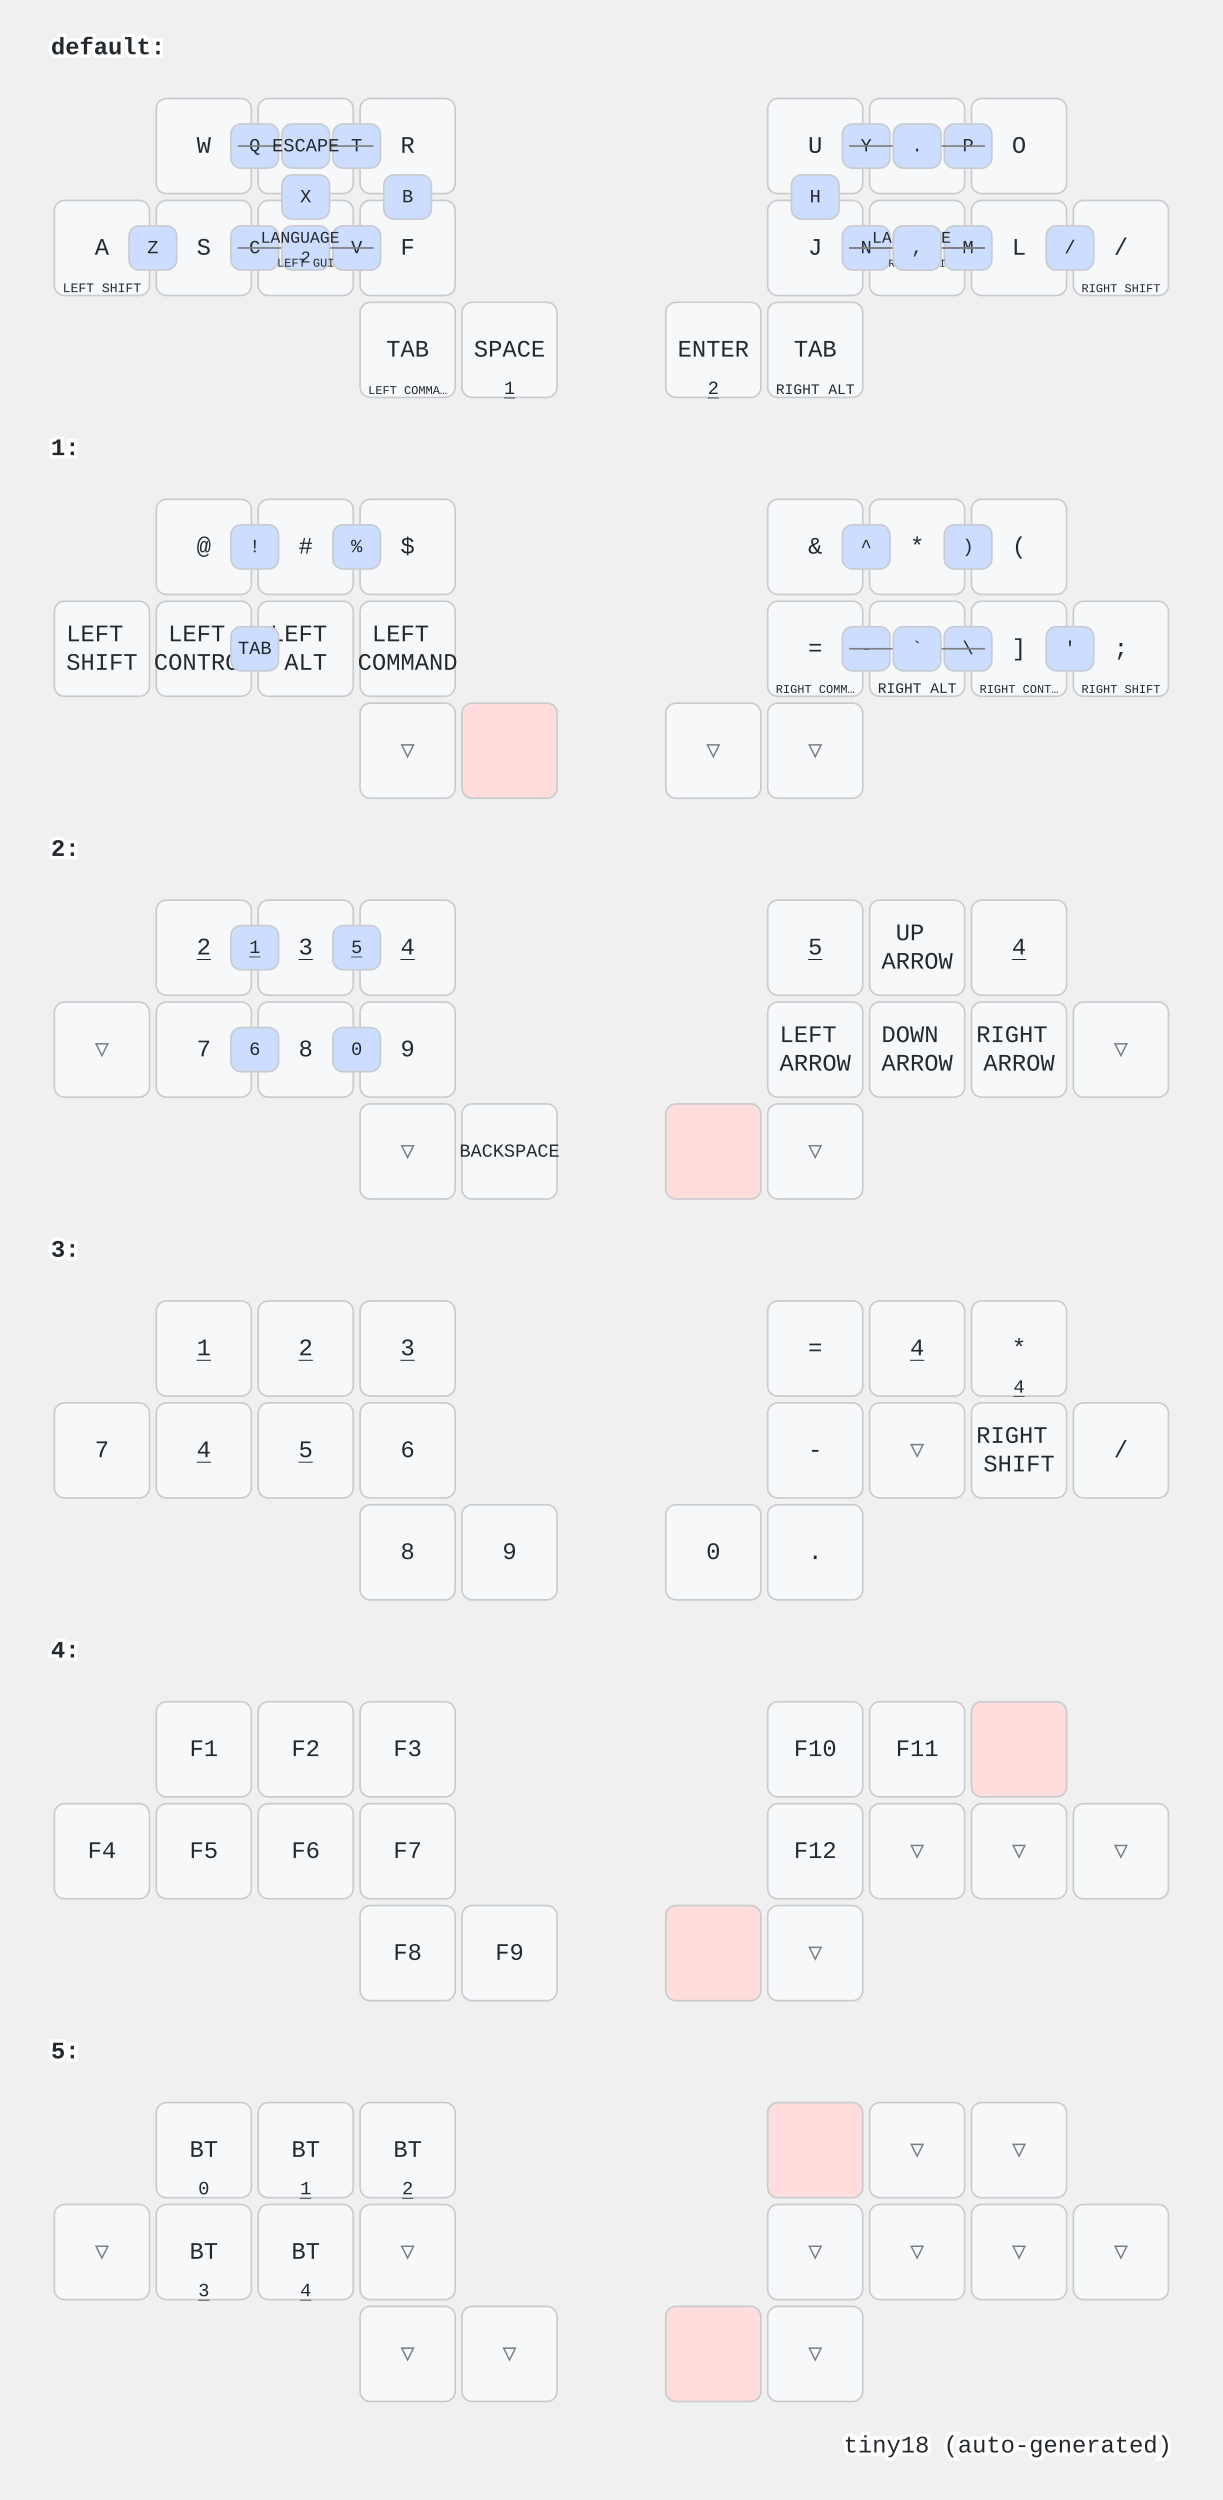
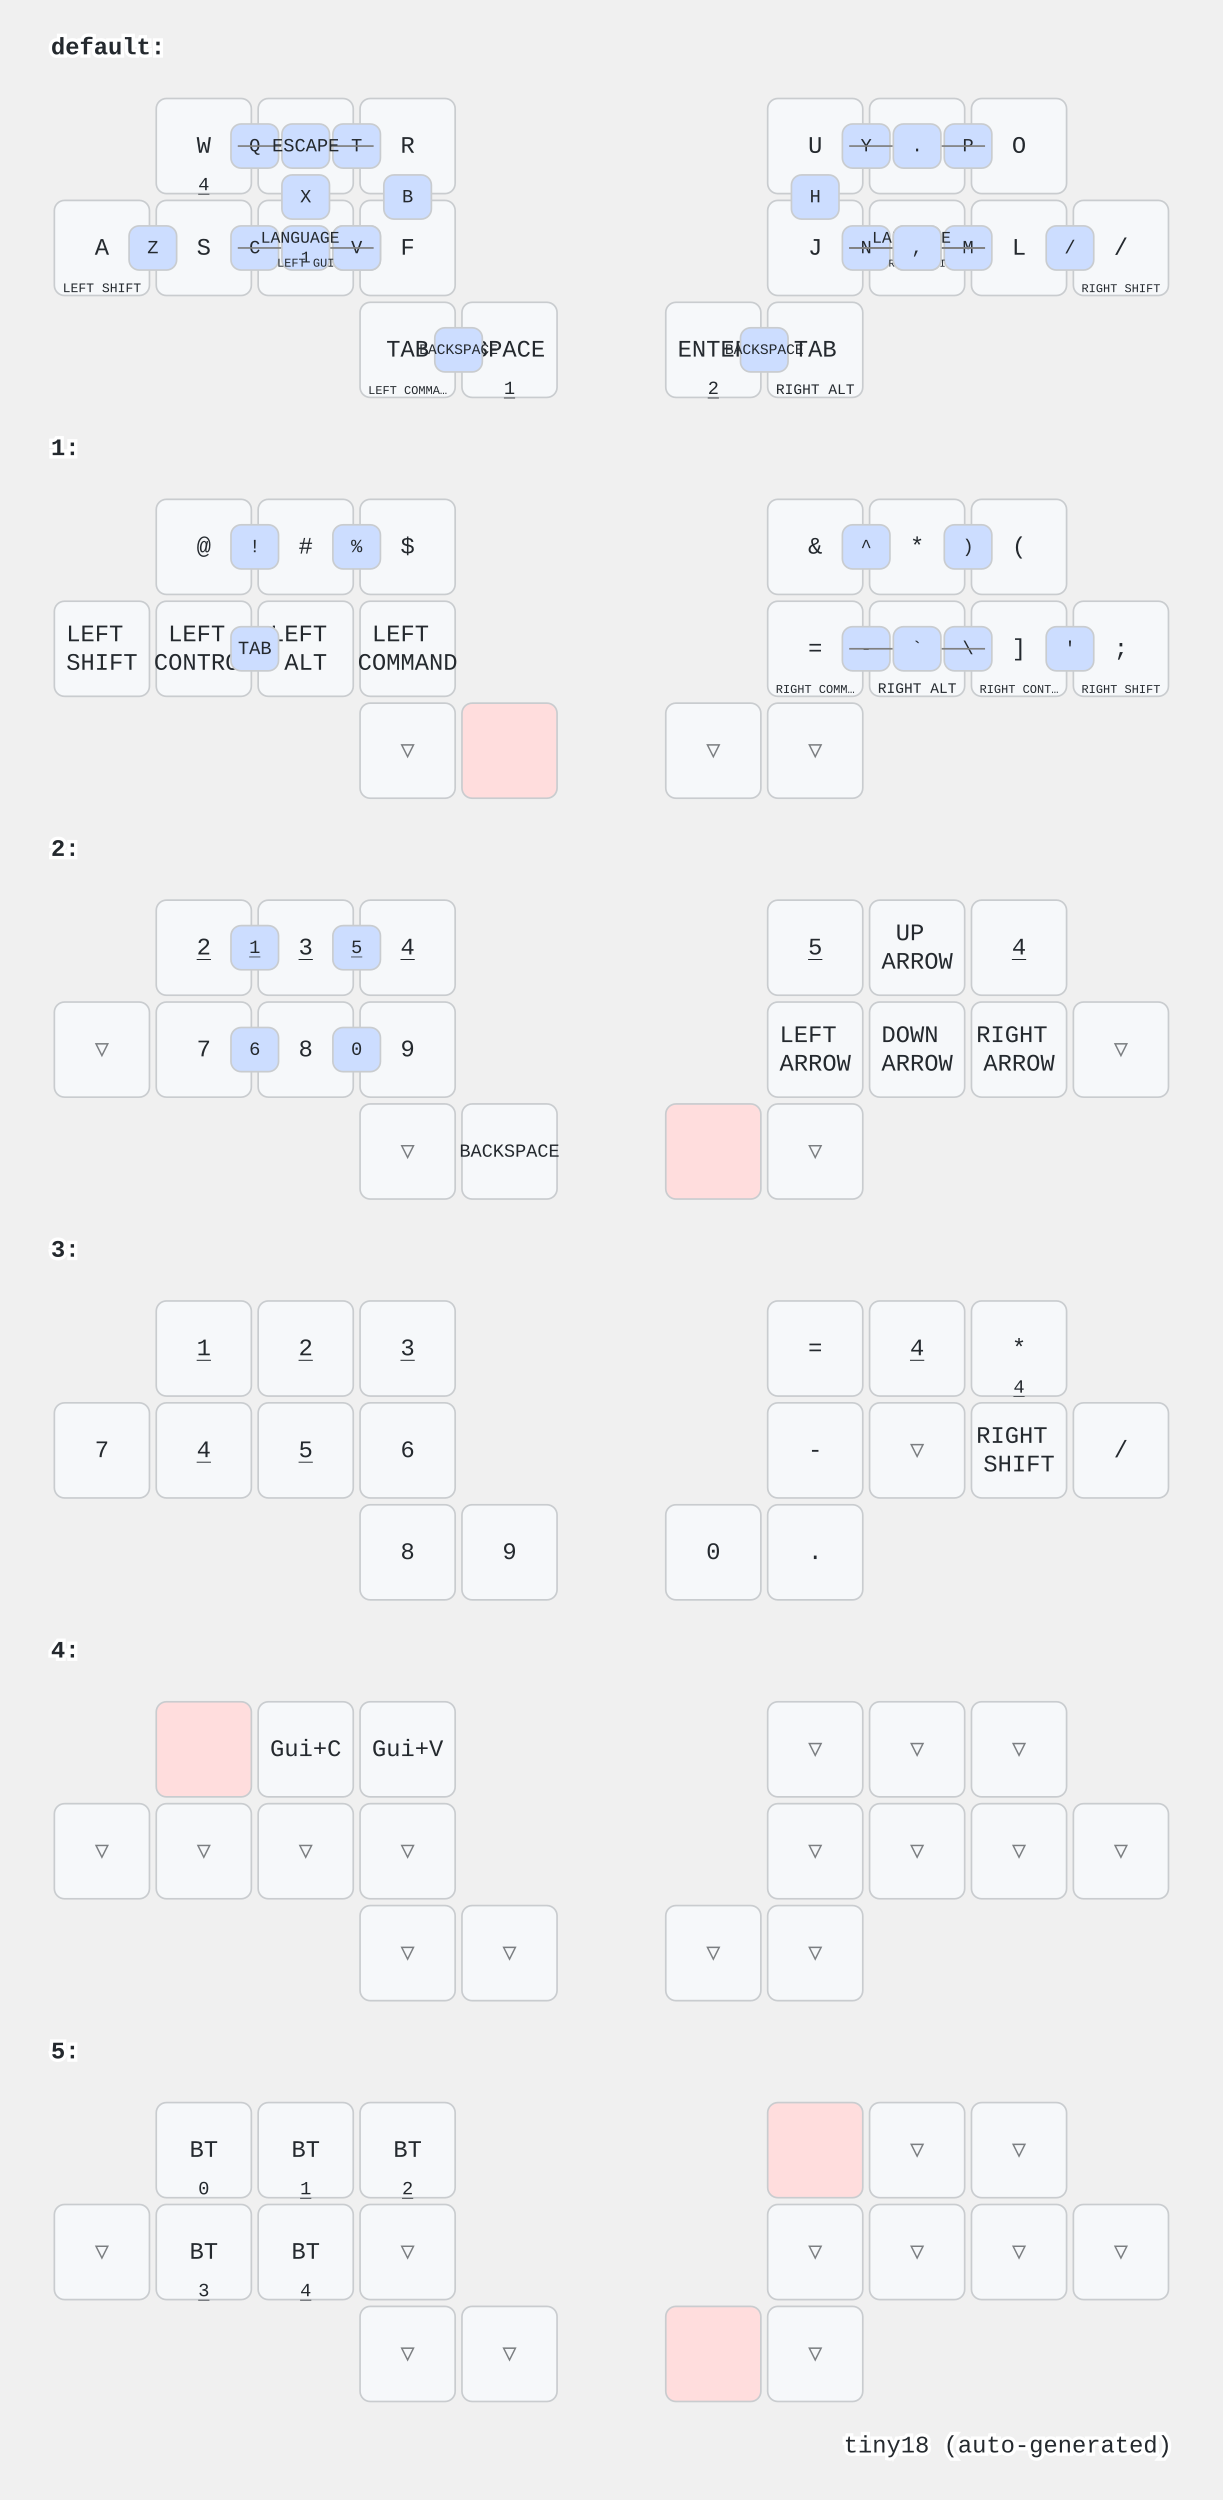
<svg xmlns="http://www.w3.org/2000/svg" width="720" height="1472" viewBox="0 0 720 1472" class="keymap">
  <style>/* inherit to force styles through use tags */
svg path {
    fill: inherit;
}

/* font and background color specifications */
svg.keymap {
    font-family: SFMono-Regular,Consolas,Liberation Mono,Menlo,monospace;
    font-size: 14px;
    font-kerning: normal;
    text-rendering: optimizeLegibility;
    fill: #24292e;
}

/* default key styling */
rect.key {
    fill: #f6f8fa;
}

rect.key, rect.combo {
    stroke: #c9cccf;
    stroke-width: 1;
}

/* default key side styling, only used is draw_key_sides is set */
rect.side {
    filter: brightness(90%);
}

/* color accent for combo boxes */
rect.combo, rect.combo-separate {
    fill: #cdf;
}

/* color accent for held keys */
rect.held, rect.combo.held {
    fill: #fdd;
}

/* color accent for ghost (optional) keys */
rect.ghost, rect.combo.ghost {
    stroke-dasharray: 4, 4;
    stroke-width: 2;
}

text {
    text-anchor: middle;
    dominant-baseline: middle;
}

/* styling for layer labels */
text.label {
    font-weight: bold;
    text-anchor: start;
    stroke: white;
    stroke-width: 4;
    paint-order: stroke;
}

/* styling for optional footer */
text.footer {
    text-anchor: end;
    dominant-baseline: auto;
    stroke: white;
    stroke-width: 4;
    paint-order: stroke;
}

/* styling for combo tap, and key non-tap label text */
text.combo, text.hold, text.shifted, text.left, text.right {
    font-size: 11px;
}

text.hold {
    text-anchor: middle;
    dominant-baseline: auto;
}

text.shifted {
    text-anchor: middle;
    dominant-baseline: hanging;
}

text.left {
    text-anchor: start;
}

text.right {
    text-anchor: end;
}

text.layer-activator {
    text-decoration: underline;
}

/* styling for hold/shifted label text in combo box */
text.combo.hold, text.combo.shifted, text.combo.left, text.combo.right {
    font-size: 8px;
}

/* lighter symbol for transparent keys */
text.trans {
    fill: #7b7e81;
}

/* styling for combo dendrons */
path.combo {
    stroke-width: 1;
    stroke: gray;
    fill: none;
}

/* Start Tabler Icons Cleanup */
/* cannot use height/width with glyphs */
.icon-tabler &gt; path {
    fill: inherit;
    stroke: inherit;
    stroke-width: 2;
}
/* hide tabler's default box */
.icon-tabler &gt; path[stroke="none"][fill="none"] {
    visibility: hidden;
}
/* End Tabler Icons Cleanup */
</style>
  <g transform="translate(30, 0)" class="layer-default">
    <text x="0" y="28" class="label" id="default">default:</text>
    <g transform="translate(0, 56)">
      <g transform="translate(90, 30)" class="key keypos-0">
        <rect rx="6" ry="6" x="-28" y="-28" width="56" height="56" class="key" />
        <text x="0" y="0" class="key tap">W</text>
+         <a href="#x_x">
+           <text x="0" y="26" class="key hold layer-activator">4</text>
+         </a>
      </g>
      <g transform="translate(150, 30)" class="key keypos-1">
        <rect rx="6" ry="6" x="-28" y="-28" width="56" height="56" class="key" />
        <text x="0" y="0" class="key tap">E</text>
      </g>
      <g transform="translate(210, 30)" class="key keypos-2">
        <rect rx="6" ry="6" x="-28" y="-28" width="56" height="56" class="key" />
        <text x="0" y="0" class="key tap">R</text>
      </g>
      <g transform="translate(450, 30)" class="key keypos-3">
        <rect rx="6" ry="6" x="-28" y="-28" width="56" height="56" class="key" />
        <text x="0" y="0" class="key tap">U</text>
      </g>
      <g transform="translate(510, 30)" class="key keypos-4">
        <rect rx="6" ry="6" x="-28" y="-28" width="56" height="56" class="key" />
        <text x="0" y="0" class="key tap">I</text>
      </g>
      <g transform="translate(570, 30)" class="key keypos-5">
        <rect rx="6" ry="6" x="-28" y="-28" width="56" height="56" class="key" />
        <text x="0" y="0" class="key tap">O</text>
      </g>
      <g transform="translate(30, 90)" class="key keypos-6">
        <rect rx="6" ry="6" x="-28" y="-28" width="56" height="56" class="key" />
        <text x="0" y="0" class="key tap">A</text>
        <text x="0" y="26" class="key hold">
          <tspan style="font-size: 70%">LEFT SHIFT</tspan>
        </text>
      </g>
      <g transform="translate(90, 90)" class="key keypos-7">
        <rect rx="6" ry="6" x="-28" y="-28" width="56" height="56" class="key" />
        <text x="0" y="0" class="key tap">S</text>
      </g>
      <g transform="translate(150, 90)" class="key keypos-8">
        <rect rx="6" ry="6" x="-28" y="-28" width="56" height="56" class="key" />
        <text x="0" y="0" class="key tap">D</text>
      </g>
      <g transform="translate(210, 90)" class="key keypos-9">
        <rect rx="6" ry="6" x="-28" y="-28" width="56" height="56" class="key" />
        <text x="0" y="0" class="key tap">F</text>
      </g>
      <g transform="translate(450, 90)" class="key keypos-10">
        <rect rx="6" ry="6" x="-28" y="-28" width="56" height="56" class="key" />
        <text x="0" y="0" class="key tap">J</text>
      </g>
      <g transform="translate(510, 90)" class="key keypos-11">
        <rect rx="6" ry="6" x="-28" y="-28" width="56" height="56" class="key" />
        <text x="0" y="0" class="key tap">K</text>
      </g>
      <g transform="translate(570, 90)" class="key keypos-12">
        <rect rx="6" ry="6" x="-28" y="-28" width="56" height="56" class="key" />
        <text x="0" y="0" class="key tap">L</text>
      </g>
      <g transform="translate(630, 90)" class="key keypos-13">
        <rect rx="6" ry="6" x="-28" y="-28" width="56" height="56" class="key" />
        <text x="0" y="0" class="key tap">/</text>
        <text x="0" y="26" class="key hold">
          <tspan style="font-size: 64%">RIGHT SHIFT</tspan>
        </text>
      </g>
      <g transform="translate(210, 150)" class="key keypos-14">
        <rect rx="6" ry="6" x="-28" y="-28" width="56" height="56" class="key" />
        <text x="0" y="0" class="key tap">TAB</text>
        <text x="0" y="26" class="key hold">
          <tspan style="font-size: 64%">LEFT COMMA…</tspan>
        </text>
      </g>
      <g transform="translate(270, 150)" class="key keypos-15">
        <rect rx="6" ry="6" x="-28" y="-28" width="56" height="56" class="key" />
        <text x="0" y="0" class="key tap">SPACE</text>
        <a href="#x_x">
          <text x="0" y="26" class="key hold layer-activator">1</text>
        </a>
      </g>
      <g transform="translate(390, 150)" class="key keypos-16">
        <rect rx="6" ry="6" x="-28" y="-28" width="56" height="56" class="key" />
        <text x="0" y="0" class="key tap">ENTER</text>
        <a href="#x_x">
          <text x="0" y="26" class="key hold layer-activator">2</text>
        </a>
      </g>
      <g transform="translate(450, 150)" class="key keypos-17">
        <rect rx="6" ry="6" x="-28" y="-28" width="56" height="56" class="key" />
        <text x="0" y="0" class="key tap">TAB</text>
        <text x="0" y="26" class="key hold">
          <tspan style="font-size: 78%">RIGHT ALT</tspan>
        </text>
      </g>
      <g class="combo combopos-0">
        <rect rx="6" ry="6" x="106" y="17" width="28" height="26" class="combo" />
        <text x="120" y="30" class="combo tap">Q</text>
      </g>
      <g class="combo combopos-1">
        <rect rx="6" ry="6" x="166" y="17" width="28" height="26" class="combo" />
        <text x="180" y="30" class="combo tap">T</text>
      </g>
      <g class="combo combopos-2">
        <rect rx="6" ry="6" x="466" y="17" width="28" height="26" class="combo" />
        <text x="480" y="30" class="combo tap">Y</text>
      </g>
      <g class="combo combopos-3">
        <rect rx="6" ry="6" x="526" y="17" width="28" height="26" class="combo" />
        <text x="540" y="30" class="combo tap">P</text>
      </g>
      <g class="combo combopos-4">
        <rect rx="6" ry="6" x="166" y="77" width="28" height="26" class="combo" />
        <text x="180" y="90" class="combo tap">G</text>
      </g>
      <g class="combo combopos-5">
        <rect rx="6" ry="6" x="106" y="77" width="28" height="26" class="combo" />
        <text x="120" y="90" class="combo tap">C</text>
      </g>
      <g class="combo combopos-6">
        <rect rx="6" ry="6" x="166" y="77" width="28" height="26" class="combo" />
        <text x="180" y="90" class="combo tap">V</text>
      </g>
      <g class="combo combopos-7">
        <rect rx="6" ry="6" x="196" y="47" width="28" height="26" class="combo" />
        <text x="210" y="60" class="combo tap">B</text>
      </g>
      <g class="combo combopos-8">
        <rect rx="6" ry="6" x="466" y="77" width="28" height="26" class="combo" />
        <text x="480" y="90" class="combo tap">N</text>
      </g>
      <g class="combo combopos-9">
        <rect rx="6" ry="6" x="526" y="77" width="28" height="26" class="combo" />
        <text x="540" y="90" class="combo tap">M</text>
      </g>
      <g class="combo combopos-10">
        <rect rx="6" ry="6" x="436" y="47" width="28" height="26" class="combo" />
        <text x="450" y="60" class="combo tap">H</text>
      </g>
      <g class="combo combopos-11">
        <rect rx="6" ry="6" x="136" y="47" width="28" height="26" class="combo" />
        <text x="150" y="60" class="combo tap">X</text>
      </g>
      <g class="combo combopos-12">
        <rect rx="6" ry="6" x="46" y="77" width="28" height="26" class="combo" />
        <text x="60" y="90" class="combo tap">Z</text>
      </g>
      <g class="combo combopos-13">
        <path d="M150,90 l-40,0" class="combo" />
        <path d="M150,90 l40,0" class="combo" />
        <rect rx="6" ry="6" x="136" y="77" width="28" height="26" class="combo" />
        <text x="150" y="90" class="combo tap">
          <tspan x="150" dy="-0.6em" style="font-size: 88%">LANGUAGE</tspan>
-           <tspan x="150" dy="1.2em" style="font-size: 88%">2</tspan>
+           <tspan x="150" dy="1.2em" style="font-size: 88%">1</tspan>
        </text>
        <text x="150" y="101" class="combo hold">
          <tspan style="font-size: 88%">LEFT GUI</tspan>
        </text>
      </g>
      <g class="combo combopos-14">
+         <rect rx="6" ry="6" x="226" y="137" width="28" height="26" class="combo" />
+         <text x="240" y="150" class="combo tap">
+           <tspan style="font-size: 78%">BACKSPACE</tspan>
+         </text>
+       </g>
+       <g class="combo combopos-15">
+         <rect rx="6" ry="6" x="406" y="137" width="28" height="26" class="combo" />
+         <text x="420" y="150" class="combo tap">
+           <tspan style="font-size: 78%">BACKSPACE</tspan>
+         </text>
+       </g>
+       <g class="combo combopos-16">
        <path d="M510,90 l-40,0" class="combo" />
        <path d="M510,90 l40,0" class="combo" />
        <rect rx="6" ry="6" x="496" y="77" width="28" height="26" class="combo" />
        <text x="510" y="90" class="combo tap">
          <tspan x="510" dy="-0.6em" style="font-size: 88%">LANGUAGE</tspan>
-           <tspan x="510" dy="1.2em" style="font-size: 88%">1</tspan>
+           <tspan x="510" dy="1.2em" style="font-size: 88%">2</tspan>
        </text>
        <text x="510" y="101" class="combo hold">
          <tspan style="font-size: 78%">RIGHT GUI</tspan>
        </text>
      </g>
-       <g class="combo combopos-15">
+       <g class="combo combopos-17">
        <path d="M150,30 l-40,0" class="combo" />
        <path d="M150,30 l40,0" class="combo" />
        <rect rx="6" ry="6" x="136" y="17" width="28" height="26" class="combo" />
        <text x="150" y="30" class="combo tap">ESCAPE</text>
      </g>
-       <g class="combo combopos-16">
+       <g class="combo combopos-18">
        <path d="M510,90 l-40,0" class="combo" />
        <path d="M510,90 l40,0" class="combo" />
        <rect rx="6" ry="6" x="496" y="77" width="28" height="26" class="combo" />
        <text x="510" y="90" class="combo tap">,</text>
      </g>
-       <g class="combo combopos-17">
+       <g class="combo combopos-19">
        <path d="M510,30 l-40,0" class="combo" />
        <path d="M510,30 l40,0" class="combo" />
        <rect rx="6" ry="6" x="496" y="17" width="28" height="26" class="combo" />
        <text x="510" y="30" class="combo tap">.</text>
      </g>
-       <g class="combo combopos-18">
+       <g class="combo combopos-20">
        <rect rx="6" ry="6" x="586" y="77" width="28" height="26" class="combo" />
        <text x="600" y="90" class="combo tap">/</text>
      </g>
    </g>
  </g>
  <g transform="translate(30, 236)" class="layer-1">
    <text x="0" y="28" class="label" id="x_x">1:</text>
    <g transform="translate(0, 56)">
      <g transform="translate(90, 30)" class="key keypos-0">
        <rect rx="6" ry="6" x="-28" y="-28" width="56" height="56" class="key" />
        <text x="0" y="0" class="key tap">@</text>
      </g>
      <g transform="translate(150, 30)" class="key keypos-1">
        <rect rx="6" ry="6" x="-28" y="-28" width="56" height="56" class="key" />
        <text x="0" y="0" class="key tap">#</text>
      </g>
      <g transform="translate(210, 30)" class="key keypos-2">
        <rect rx="6" ry="6" x="-28" y="-28" width="56" height="56" class="key" />
        <text x="0" y="0" class="key tap">$</text>
      </g>
      <g transform="translate(450, 30)" class="key keypos-3">
        <rect rx="6" ry="6" x="-28" y="-28" width="56" height="56" class="key" />
        <text x="0" y="0" class="key tap">&amp;</text>
      </g>
      <g transform="translate(510, 30)" class="key keypos-4">
        <rect rx="6" ry="6" x="-28" y="-28" width="56" height="56" class="key" />
        <text x="0" y="0" class="key tap">*</text>
      </g>
      <g transform="translate(570, 30)" class="key keypos-5">
        <rect rx="6" ry="6" x="-28" y="-28" width="56" height="56" class="key" />
        <text x="0" y="0" class="key tap">(</text>
      </g>
      <g transform="translate(30, 90)" class="key keypos-6">
        <rect rx="6" ry="6" x="-28" y="-28" width="56" height="56" class="key" />
        <text x="0" y="0" class="key tap">
          <tspan x="0" dy="-0.6em">LEFT</tspan>
          <tspan x="0" dy="1.2em">SHIFT</tspan>
        </text>
      </g>
      <g transform="translate(90, 90)" class="key keypos-7">
        <rect rx="6" ry="6" x="-28" y="-28" width="56" height="56" class="key" />
        <text x="0" y="0" class="key tap">
          <tspan x="0" dy="-0.6em">LEFT</tspan>
          <tspan x="0" dy="1.2em">CONTROL</tspan>
        </text>
      </g>
      <g transform="translate(150, 90)" class="key keypos-8">
        <rect rx="6" ry="6" x="-28" y="-28" width="56" height="56" class="key" />
        <text x="0" y="0" class="key tap">
          <tspan x="0" dy="-0.6em">LEFT</tspan>
          <tspan x="0" dy="1.2em">ALT</tspan>
        </text>
      </g>
      <g transform="translate(210, 90)" class="key keypos-9">
        <rect rx="6" ry="6" x="-28" y="-28" width="56" height="56" class="key" />
        <text x="0" y="0" class="key tap">
          <tspan x="0" dy="-0.6em">LEFT</tspan>
          <tspan x="0" dy="1.2em">COMMAND</tspan>
        </text>
      </g>
      <g transform="translate(450, 90)" class="key keypos-10">
        <rect rx="6" ry="6" x="-28" y="-28" width="56" height="56" class="key" />
        <text x="0" y="0" class="key tap">=</text>
        <text x="0" y="26" class="key hold">
          <tspan style="font-size: 64%">RIGHT COMM…</tspan>
        </text>
      </g>
      <g transform="translate(510, 90)" class="key keypos-11">
        <rect rx="6" ry="6" x="-28" y="-28" width="56" height="56" class="key" />
        <text x="0" y="0" class="key tap">[</text>
        <text x="0" y="26" class="key hold">
          <tspan style="font-size: 78%">RIGHT ALT</tspan>
        </text>
      </g>
      <g transform="translate(570, 90)" class="key keypos-12">
        <rect rx="6" ry="6" x="-28" y="-28" width="56" height="56" class="key" />
        <text x="0" y="0" class="key tap">]</text>
        <text x="0" y="26" class="key hold">
          <tspan style="font-size: 64%">RIGHT CONT…</tspan>
        </text>
      </g>
      <g transform="translate(630, 90)" class="key keypos-13">
        <rect rx="6" ry="6" x="-28" y="-28" width="56" height="56" class="key" />
        <text x="0" y="0" class="key tap">;</text>
        <text x="0" y="26" class="key hold">
          <tspan style="font-size: 64%">RIGHT SHIFT</tspan>
        </text>
      </g>
      <g transform="translate(210, 150)" class="key trans keypos-14">
        <rect rx="6" ry="6" x="-28" y="-28" width="56" height="56" class="key trans" />
        <text x="0" y="0" class="key trans tap">▽</text>
      </g>
      <g transform="translate(270, 150)" class="key held keypos-15">
        <rect rx="6" ry="6" x="-28" y="-28" width="56" height="56" class="key held" />
      </g>
      <g transform="translate(390, 150)" class="key trans keypos-16">
        <rect rx="6" ry="6" x="-28" y="-28" width="56" height="56" class="key trans" />
        <text x="0" y="0" class="key trans tap">▽</text>
      </g>
      <g transform="translate(450, 150)" class="key trans keypos-17">
        <rect rx="6" ry="6" x="-28" y="-28" width="56" height="56" class="key trans" />
        <text x="0" y="0" class="key trans tap">▽</text>
      </g>
      <g class="combo combopos-0">
        <rect rx="6" ry="6" x="586" y="77" width="28" height="26" class="combo" />
        <text x="600" y="90" class="combo tap">'</text>
      </g>
      <g class="combo combopos-1">
        <rect rx="6" ry="6" x="106" y="17" width="28" height="26" class="combo" />
        <text x="120" y="30" class="combo tap">!</text>
      </g>
      <g class="combo combopos-2">
        <rect rx="6" ry="6" x="166" y="17" width="28" height="26" class="combo" />
        <text x="180" y="30" class="combo tap">%</text>
      </g>
      <g class="combo combopos-3">
        <rect rx="6" ry="6" x="466" y="17" width="28" height="26" class="combo" />
        <text x="480" y="30" class="combo tap">^</text>
      </g>
      <g class="combo combopos-4">
        <rect rx="6" ry="6" x="526" y="17" width="28" height="26" class="combo" />
        <text x="540" y="30" class="combo tap">)</text>
      </g>
      <g class="combo combopos-5">
        <rect rx="6" ry="6" x="106" y="77" width="28" height="26" class="combo" />
        <text x="120" y="90" class="combo tap">TAB</text>
      </g>
      <g class="combo combopos-6">
        <rect rx="6" ry="6" x="466" y="77" width="28" height="26" class="combo" />
        <text x="480" y="90" class="combo tap">-</text>
      </g>
      <g class="combo combopos-7">
        <rect rx="6" ry="6" x="526" y="77" width="28" height="26" class="combo" />
        <text x="540" y="90" class="combo tap">\</text>
      </g>
      <g class="combo combopos-8">
        <path d="M510,90 l-40,0" class="combo" />
        <path d="M510,90 l40,0" class="combo" />
        <rect rx="6" ry="6" x="496" y="77" width="28" height="26" class="combo" />
        <text x="510" y="90" class="combo tap">`</text>
      </g>
    </g>
  </g>
  <g transform="translate(30, 472)" class="layer-2">
    <text x="0" y="28" class="label" id="x_x">2:</text>
    <g transform="translate(0, 56)">
      <g transform="translate(90, 30)" class="key keypos-0">
        <rect rx="6" ry="6" x="-28" y="-28" width="56" height="56" class="key" />
        <a href="#x_x">
          <text x="0" y="0" class="key tap layer-activator">2</text>
        </a>
      </g>
      <g transform="translate(150, 30)" class="key keypos-1">
        <rect rx="6" ry="6" x="-28" y="-28" width="56" height="56" class="key" />
        <a href="#x_x">
          <text x="0" y="0" class="key tap layer-activator">3</text>
        </a>
      </g>
      <g transform="translate(210, 30)" class="key keypos-2">
        <rect rx="6" ry="6" x="-28" y="-28" width="56" height="56" class="key" />
        <a href="#x_x">
          <text x="0" y="0" class="key tap layer-activator">4</text>
        </a>
      </g>
      <g transform="translate(450, 30)" class="key keypos-3">
        <rect rx="6" ry="6" x="-28" y="-28" width="56" height="56" class="key" />
        <a href="#x_x">
          <text x="0" y="0" class="key tap layer-activator">5</text>
        </a>
      </g>
      <g transform="translate(510, 30)" class="key keypos-4">
        <rect rx="6" ry="6" x="-28" y="-28" width="56" height="56" class="key" />
        <text x="0" y="0" class="key tap">
          <tspan x="0" dy="-0.6em">UP</tspan>
          <tspan x="0" dy="1.2em">ARROW</tspan>
        </text>
      </g>
      <g transform="translate(570, 30)" class="key keypos-5">
        <rect rx="6" ry="6" x="-28" y="-28" width="56" height="56" class="key" />
        <a href="#x_x">
          <text x="0" y="0" class="key tap layer-activator">4</text>
        </a>
      </g>
      <g transform="translate(30, 90)" class="key trans keypos-6">
        <rect rx="6" ry="6" x="-28" y="-28" width="56" height="56" class="key trans" />
        <text x="0" y="0" class="key trans tap">▽</text>
      </g>
      <g transform="translate(90, 90)" class="key keypos-7">
        <rect rx="6" ry="6" x="-28" y="-28" width="56" height="56" class="key" />
        <text x="0" y="0" class="key tap">7</text>
      </g>
      <g transform="translate(150, 90)" class="key keypos-8">
        <rect rx="6" ry="6" x="-28" y="-28" width="56" height="56" class="key" />
        <text x="0" y="0" class="key tap">8</text>
      </g>
      <g transform="translate(210, 90)" class="key keypos-9">
        <rect rx="6" ry="6" x="-28" y="-28" width="56" height="56" class="key" />
        <text x="0" y="0" class="key tap">9</text>
      </g>
      <g transform="translate(450, 90)" class="key keypos-10">
        <rect rx="6" ry="6" x="-28" y="-28" width="56" height="56" class="key" />
        <text x="0" y="0" class="key tap">
          <tspan x="0" dy="-0.6em">LEFT</tspan>
          <tspan x="0" dy="1.2em">ARROW</tspan>
        </text>
      </g>
      <g transform="translate(510, 90)" class="key keypos-11">
        <rect rx="6" ry="6" x="-28" y="-28" width="56" height="56" class="key" />
        <text x="0" y="0" class="key tap">
          <tspan x="0" dy="-0.6em">DOWN</tspan>
          <tspan x="0" dy="1.2em">ARROW</tspan>
        </text>
      </g>
      <g transform="translate(570, 90)" class="key keypos-12">
        <rect rx="6" ry="6" x="-28" y="-28" width="56" height="56" class="key" />
        <text x="0" y="0" class="key tap">
          <tspan x="0" dy="-0.6em">RIGHT</tspan>
          <tspan x="0" dy="1.2em">ARROW</tspan>
        </text>
      </g>
      <g transform="translate(630, 90)" class="key trans keypos-13">
        <rect rx="6" ry="6" x="-28" y="-28" width="56" height="56" class="key trans" />
        <text x="0" y="0" class="key trans tap">▽</text>
      </g>
      <g transform="translate(210, 150)" class="key trans keypos-14">
        <rect rx="6" ry="6" x="-28" y="-28" width="56" height="56" class="key trans" />
        <text x="0" y="0" class="key trans tap">▽</text>
      </g>
      <g transform="translate(270, 150)" class="key keypos-15">
        <rect rx="6" ry="6" x="-28" y="-28" width="56" height="56" class="key" />
        <text x="0" y="0" class="key tap">
          <tspan style="font-size: 78%">BACKSPACE</tspan>
        </text>
      </g>
      <g transform="translate(390, 150)" class="key held keypos-16">
        <rect rx="6" ry="6" x="-28" y="-28" width="56" height="56" class="key held" />
      </g>
      <g transform="translate(450, 150)" class="key trans keypos-17">
        <rect rx="6" ry="6" x="-28" y="-28" width="56" height="56" class="key trans" />
        <text x="0" y="0" class="key trans tap">▽</text>
      </g>
      <g class="combo combopos-0">
        <rect rx="6" ry="6" x="106" y="17" width="28" height="26" class="combo" />
        <a href="#x_x">
          <text x="120" y="30" class="combo tap layer-activator">1</text>
        </a>
      </g>
      <g class="combo combopos-1">
        <rect rx="6" ry="6" x="166" y="17" width="28" height="26" class="combo" />
        <a href="#x_x">
          <text x="180" y="30" class="combo tap layer-activator">5</text>
        </a>
      </g>
      <g class="combo combopos-2">
        <rect rx="6" ry="6" x="106" y="77" width="28" height="26" class="combo" />
        <text x="120" y="90" class="combo tap">6</text>
      </g>
      <g class="combo combopos-3">
        <rect rx="6" ry="6" x="166" y="77" width="28" height="26" class="combo" />
        <text x="180" y="90" class="combo tap">0</text>
      </g>
    </g>
  </g>
  <g transform="translate(30, 708)" class="layer-3">
    <text x="0" y="28" class="label" id="x_x">3:</text>
    <g transform="translate(0, 56)">
      <g transform="translate(90, 30)" class="key keypos-0">
        <rect rx="6" ry="6" x="-28" y="-28" width="56" height="56" class="key" />
        <a href="#x_x">
          <text x="0" y="0" class="key tap layer-activator">1</text>
        </a>
      </g>
      <g transform="translate(150, 30)" class="key keypos-1">
        <rect rx="6" ry="6" x="-28" y="-28" width="56" height="56" class="key" />
        <a href="#x_x">
          <text x="0" y="0" class="key tap layer-activator">2</text>
        </a>
      </g>
      <g transform="translate(210, 30)" class="key keypos-2">
        <rect rx="6" ry="6" x="-28" y="-28" width="56" height="56" class="key" />
        <a href="#x_x">
          <text x="0" y="0" class="key tap layer-activator">3</text>
        </a>
      </g>
      <g transform="translate(450, 30)" class="key keypos-3">
        <rect rx="6" ry="6" x="-28" y="-28" width="56" height="56" class="key" />
        <text x="0" y="0" class="key tap">=</text>
      </g>
      <g transform="translate(510, 30)" class="key keypos-4">
        <rect rx="6" ry="6" x="-28" y="-28" width="56" height="56" class="key" />
        <a href="#x_x">
          <text x="0" y="0" class="key tap layer-activator">4</text>
        </a>
      </g>
      <g transform="translate(570, 30)" class="key keypos-5">
        <rect rx="6" ry="6" x="-28" y="-28" width="56" height="56" class="key" />
        <text x="0" y="0" class="key tap">*</text>
        <a href="#x_x">
          <text x="0" y="26" class="key hold layer-activator">4</text>
        </a>
      </g>
      <g transform="translate(30, 90)" class="key keypos-6">
        <rect rx="6" ry="6" x="-28" y="-28" width="56" height="56" class="key" />
        <text x="0" y="0" class="key tap">7</text>
      </g>
      <g transform="translate(90, 90)" class="key keypos-7">
        <rect rx="6" ry="6" x="-28" y="-28" width="56" height="56" class="key" />
        <a href="#x_x">
          <text x="0" y="0" class="key tap layer-activator">4</text>
        </a>
      </g>
      <g transform="translate(150, 90)" class="key keypos-8">
        <rect rx="6" ry="6" x="-28" y="-28" width="56" height="56" class="key" />
        <a href="#x_x">
          <text x="0" y="0" class="key tap layer-activator">5</text>
        </a>
      </g>
      <g transform="translate(210, 90)" class="key keypos-9">
        <rect rx="6" ry="6" x="-28" y="-28" width="56" height="56" class="key" />
        <text x="0" y="0" class="key tap">6</text>
      </g>
      <g transform="translate(450, 90)" class="key keypos-10">
        <rect rx="6" ry="6" x="-28" y="-28" width="56" height="56" class="key" />
        <text x="0" y="0" class="key tap">-</text>
      </g>
      <g transform="translate(510, 90)" class="key trans keypos-11">
        <rect rx="6" ry="6" x="-28" y="-28" width="56" height="56" class="key trans" />
        <text x="0" y="0" class="key trans tap">▽</text>
      </g>
      <g transform="translate(570, 90)" class="key keypos-12">
        <rect rx="6" ry="6" x="-28" y="-28" width="56" height="56" class="key" />
        <text x="0" y="0" class="key tap">
          <tspan x="0" dy="-0.6em">RIGHT</tspan>
          <tspan x="0" dy="1.2em">SHIFT</tspan>
        </text>
      </g>
      <g transform="translate(630, 90)" class="key keypos-13">
        <rect rx="6" ry="6" x="-28" y="-28" width="56" height="56" class="key" />
        <text x="0" y="0" class="key tap">/</text>
      </g>
      <g transform="translate(210, 150)" class="key keypos-14">
        <rect rx="6" ry="6" x="-28" y="-28" width="56" height="56" class="key" />
        <text x="0" y="0" class="key tap">8</text>
      </g>
      <g transform="translate(270, 150)" class="key keypos-15">
        <rect rx="6" ry="6" x="-28" y="-28" width="56" height="56" class="key" />
        <text x="0" y="0" class="key tap">9</text>
      </g>
      <g transform="translate(390, 150)" class="key keypos-16">
        <rect rx="6" ry="6" x="-28" y="-28" width="56" height="56" class="key" />
        <text x="0" y="0" class="key tap">0</text>
      </g>
      <g transform="translate(450, 150)" class="key keypos-17">
        <rect rx="6" ry="6" x="-28" y="-28" width="56" height="56" class="key" />
        <text x="0" y="0" class="key tap">.</text>
      </g>
    </g>
  </g>
  <g transform="translate(30, 944)" class="layer-4">
    <text x="0" y="28" class="label" id="x_x">4:</text>
    <g transform="translate(0, 56)">
-       <g transform="translate(90, 30)" class="key keypos-0">
-         <rect rx="6" ry="6" x="-28" y="-28" width="56" height="56" class="key" />
-         <text x="0" y="0" class="key tap">F1</text>
+       <g transform="translate(90, 30)" class="key held keypos-0">
+         <rect rx="6" ry="6" x="-28" y="-28" width="56" height="56" class="key held" />
      </g>
      <g transform="translate(150, 30)" class="key keypos-1">
        <rect rx="6" ry="6" x="-28" y="-28" width="56" height="56" class="key" />
-         <text x="0" y="0" class="key tap">F2</text>
+         <text x="0" y="0" class="key tap">Gui+C</text>
      </g>
      <g transform="translate(210, 30)" class="key keypos-2">
        <rect rx="6" ry="6" x="-28" y="-28" width="56" height="56" class="key" />
-         <text x="0" y="0" class="key tap">F3</text>
-       </g>
-       <g transform="translate(450, 30)" class="key keypos-3">
-         <rect rx="6" ry="6" x="-28" y="-28" width="56" height="56" class="key" />
-         <text x="0" y="0" class="key tap">F10</text>
-       </g>
-       <g transform="translate(510, 30)" class="key keypos-4">
-         <rect rx="6" ry="6" x="-28" y="-28" width="56" height="56" class="key" />
-         <text x="0" y="0" class="key tap">F11</text>
-       </g>
-       <g transform="translate(570, 30)" class="key held keypos-5">
-         <rect rx="6" ry="6" x="-28" y="-28" width="56" height="56" class="key held" />
-       </g>
-       <g transform="translate(30, 90)" class="key keypos-6">
-         <rect rx="6" ry="6" x="-28" y="-28" width="56" height="56" class="key" />
-         <text x="0" y="0" class="key tap">F4</text>
-       </g>
-       <g transform="translate(90, 90)" class="key keypos-7">
-         <rect rx="6" ry="6" x="-28" y="-28" width="56" height="56" class="key" />
-         <text x="0" y="0" class="key tap">F5</text>
-       </g>
-       <g transform="translate(150, 90)" class="key keypos-8">
-         <rect rx="6" ry="6" x="-28" y="-28" width="56" height="56" class="key" />
-         <text x="0" y="0" class="key tap">F6</text>
-       </g>
-       <g transform="translate(210, 90)" class="key keypos-9">
-         <rect rx="6" ry="6" x="-28" y="-28" width="56" height="56" class="key" />
-         <text x="0" y="0" class="key tap">F7</text>
-       </g>
-       <g transform="translate(450, 90)" class="key keypos-10">
-         <rect rx="6" ry="6" x="-28" y="-28" width="56" height="56" class="key" />
-         <text x="0" y="0" class="key tap">F12</text>
+         <text x="0" y="0" class="key tap">Gui+V</text>
+       </g>
+       <g transform="translate(450, 30)" class="key trans keypos-3">
+         <rect rx="6" ry="6" x="-28" y="-28" width="56" height="56" class="key trans" />
+         <text x="0" y="0" class="key trans tap">▽</text>
+       </g>
+       <g transform="translate(510, 30)" class="key trans keypos-4">
+         <rect rx="6" ry="6" x="-28" y="-28" width="56" height="56" class="key trans" />
+         <text x="0" y="0" class="key trans tap">▽</text>
+       </g>
+       <g transform="translate(570, 30)" class="key trans keypos-5">
+         <rect rx="6" ry="6" x="-28" y="-28" width="56" height="56" class="key trans" />
+         <text x="0" y="0" class="key trans tap">▽</text>
+       </g>
+       <g transform="translate(30, 90)" class="key trans keypos-6">
+         <rect rx="6" ry="6" x="-28" y="-28" width="56" height="56" class="key trans" />
+         <text x="0" y="0" class="key trans tap">▽</text>
+       </g>
+       <g transform="translate(90, 90)" class="key trans keypos-7">
+         <rect rx="6" ry="6" x="-28" y="-28" width="56" height="56" class="key trans" />
+         <text x="0" y="0" class="key trans tap">▽</text>
+       </g>
+       <g transform="translate(150, 90)" class="key trans keypos-8">
+         <rect rx="6" ry="6" x="-28" y="-28" width="56" height="56" class="key trans" />
+         <text x="0" y="0" class="key trans tap">▽</text>
+       </g>
+       <g transform="translate(210, 90)" class="key trans keypos-9">
+         <rect rx="6" ry="6" x="-28" y="-28" width="56" height="56" class="key trans" />
+         <text x="0" y="0" class="key trans tap">▽</text>
+       </g>
+       <g transform="translate(450, 90)" class="key trans keypos-10">
+         <rect rx="6" ry="6" x="-28" y="-28" width="56" height="56" class="key trans" />
+         <text x="0" y="0" class="key trans tap">▽</text>
      </g>
      <g transform="translate(510, 90)" class="key trans keypos-11">
        <rect rx="6" ry="6" x="-28" y="-28" width="56" height="56" class="key trans" />
        <text x="0" y="0" class="key trans tap">▽</text>
      </g>
      <g transform="translate(570, 90)" class="key trans keypos-12">
        <rect rx="6" ry="6" x="-28" y="-28" width="56" height="56" class="key trans" />
        <text x="0" y="0" class="key trans tap">▽</text>
      </g>
      <g transform="translate(630, 90)" class="key trans keypos-13">
        <rect rx="6" ry="6" x="-28" y="-28" width="56" height="56" class="key trans" />
        <text x="0" y="0" class="key trans tap">▽</text>
      </g>
-       <g transform="translate(210, 150)" class="key keypos-14">
-         <rect rx="6" ry="6" x="-28" y="-28" width="56" height="56" class="key" />
-         <text x="0" y="0" class="key tap">F8</text>
-       </g>
-       <g transform="translate(270, 150)" class="key keypos-15">
-         <rect rx="6" ry="6" x="-28" y="-28" width="56" height="56" class="key" />
-         <text x="0" y="0" class="key tap">F9</text>
-       </g>
-       <g transform="translate(390, 150)" class="key held keypos-16">
-         <rect rx="6" ry="6" x="-28" y="-28" width="56" height="56" class="key held" />
+       <g transform="translate(210, 150)" class="key trans keypos-14">
+         <rect rx="6" ry="6" x="-28" y="-28" width="56" height="56" class="key trans" />
+         <text x="0" y="0" class="key trans tap">▽</text>
+       </g>
+       <g transform="translate(270, 150)" class="key trans keypos-15">
+         <rect rx="6" ry="6" x="-28" y="-28" width="56" height="56" class="key trans" />
+         <text x="0" y="0" class="key trans tap">▽</text>
+       </g>
+       <g transform="translate(390, 150)" class="key trans keypos-16">
+         <rect rx="6" ry="6" x="-28" y="-28" width="56" height="56" class="key trans" />
+         <text x="0" y="0" class="key trans tap">▽</text>
      </g>
      <g transform="translate(450, 150)" class="key trans keypos-17">
        <rect rx="6" ry="6" x="-28" y="-28" width="56" height="56" class="key trans" />
        <text x="0" y="0" class="key trans tap">▽</text>
      </g>
    </g>
  </g>
  <g transform="translate(30, 1180)" class="layer-5">
    <text x="0" y="28" class="label" id="x_x">5:</text>
    <g transform="translate(0, 56)">
      <g transform="translate(90, 30)" class="key keypos-0">
        <rect rx="6" ry="6" x="-28" y="-28" width="56" height="56" class="key" />
        <text x="0" y="0" class="key tap">BT</text>
        <text x="0" y="26" class="key hold">0</text>
      </g>
      <g transform="translate(150, 30)" class="key keypos-1">
        <rect rx="6" ry="6" x="-28" y="-28" width="56" height="56" class="key" />
        <text x="0" y="0" class="key tap">BT</text>
        <a href="#x_x">
          <text x="0" y="26" class="key hold layer-activator">1</text>
        </a>
      </g>
      <g transform="translate(210, 30)" class="key keypos-2">
        <rect rx="6" ry="6" x="-28" y="-28" width="56" height="56" class="key" />
        <text x="0" y="0" class="key tap">BT</text>
        <a href="#x_x">
          <text x="0" y="26" class="key hold layer-activator">2</text>
        </a>
      </g>
      <g transform="translate(450, 30)" class="key held keypos-3">
        <rect rx="6" ry="6" x="-28" y="-28" width="56" height="56" class="key held" />
      </g>
      <g transform="translate(510, 30)" class="key trans keypos-4">
        <rect rx="6" ry="6" x="-28" y="-28" width="56" height="56" class="key trans" />
        <text x="0" y="0" class="key trans tap">▽</text>
      </g>
      <g transform="translate(570, 30)" class="key trans keypos-5">
        <rect rx="6" ry="6" x="-28" y="-28" width="56" height="56" class="key trans" />
        <text x="0" y="0" class="key trans tap">▽</text>
      </g>
      <g transform="translate(30, 90)" class="key trans keypos-6">
        <rect rx="6" ry="6" x="-28" y="-28" width="56" height="56" class="key trans" />
        <text x="0" y="0" class="key trans tap">▽</text>
      </g>
      <g transform="translate(90, 90)" class="key keypos-7">
        <rect rx="6" ry="6" x="-28" y="-28" width="56" height="56" class="key" />
        <text x="0" y="0" class="key tap">BT</text>
        <a href="#x_x">
          <text x="0" y="26" class="key hold layer-activator">3</text>
        </a>
      </g>
      <g transform="translate(150, 90)" class="key keypos-8">
        <rect rx="6" ry="6" x="-28" y="-28" width="56" height="56" class="key" />
        <text x="0" y="0" class="key tap">BT</text>
        <a href="#x_x">
          <text x="0" y="26" class="key hold layer-activator">4</text>
        </a>
      </g>
      <g transform="translate(210, 90)" class="key trans keypos-9">
        <rect rx="6" ry="6" x="-28" y="-28" width="56" height="56" class="key trans" />
        <text x="0" y="0" class="key trans tap">▽</text>
      </g>
      <g transform="translate(450, 90)" class="key trans keypos-10">
        <rect rx="6" ry="6" x="-28" y="-28" width="56" height="56" class="key trans" />
        <text x="0" y="0" class="key trans tap">▽</text>
      </g>
      <g transform="translate(510, 90)" class="key trans keypos-11">
        <rect rx="6" ry="6" x="-28" y="-28" width="56" height="56" class="key trans" />
        <text x="0" y="0" class="key trans tap">▽</text>
      </g>
      <g transform="translate(570, 90)" class="key trans keypos-12">
        <rect rx="6" ry="6" x="-28" y="-28" width="56" height="56" class="key trans" />
        <text x="0" y="0" class="key trans tap">▽</text>
      </g>
      <g transform="translate(630, 90)" class="key trans keypos-13">
        <rect rx="6" ry="6" x="-28" y="-28" width="56" height="56" class="key trans" />
        <text x="0" y="0" class="key trans tap">▽</text>
      </g>
      <g transform="translate(210, 150)" class="key trans keypos-14">
        <rect rx="6" ry="6" x="-28" y="-28" width="56" height="56" class="key trans" />
        <text x="0" y="0" class="key trans tap">▽</text>
      </g>
      <g transform="translate(270, 150)" class="key trans keypos-15">
        <rect rx="6" ry="6" x="-28" y="-28" width="56" height="56" class="key trans" />
        <text x="0" y="0" class="key trans tap">▽</text>
      </g>
      <g transform="translate(390, 150)" class="key held keypos-16">
        <rect rx="6" ry="6" x="-28" y="-28" width="56" height="56" class="key held" />
      </g>
      <g transform="translate(450, 150)" class="key trans keypos-17">
        <rect rx="6" ry="6" x="-28" y="-28" width="56" height="56" class="key trans" />
        <text x="0" y="0" class="key trans tap">▽</text>
      </g>
    </g>
  </g>
  <text x="690.0" y="1444.0" class="footer">tiny18 (auto-generated)</text>
</svg>
